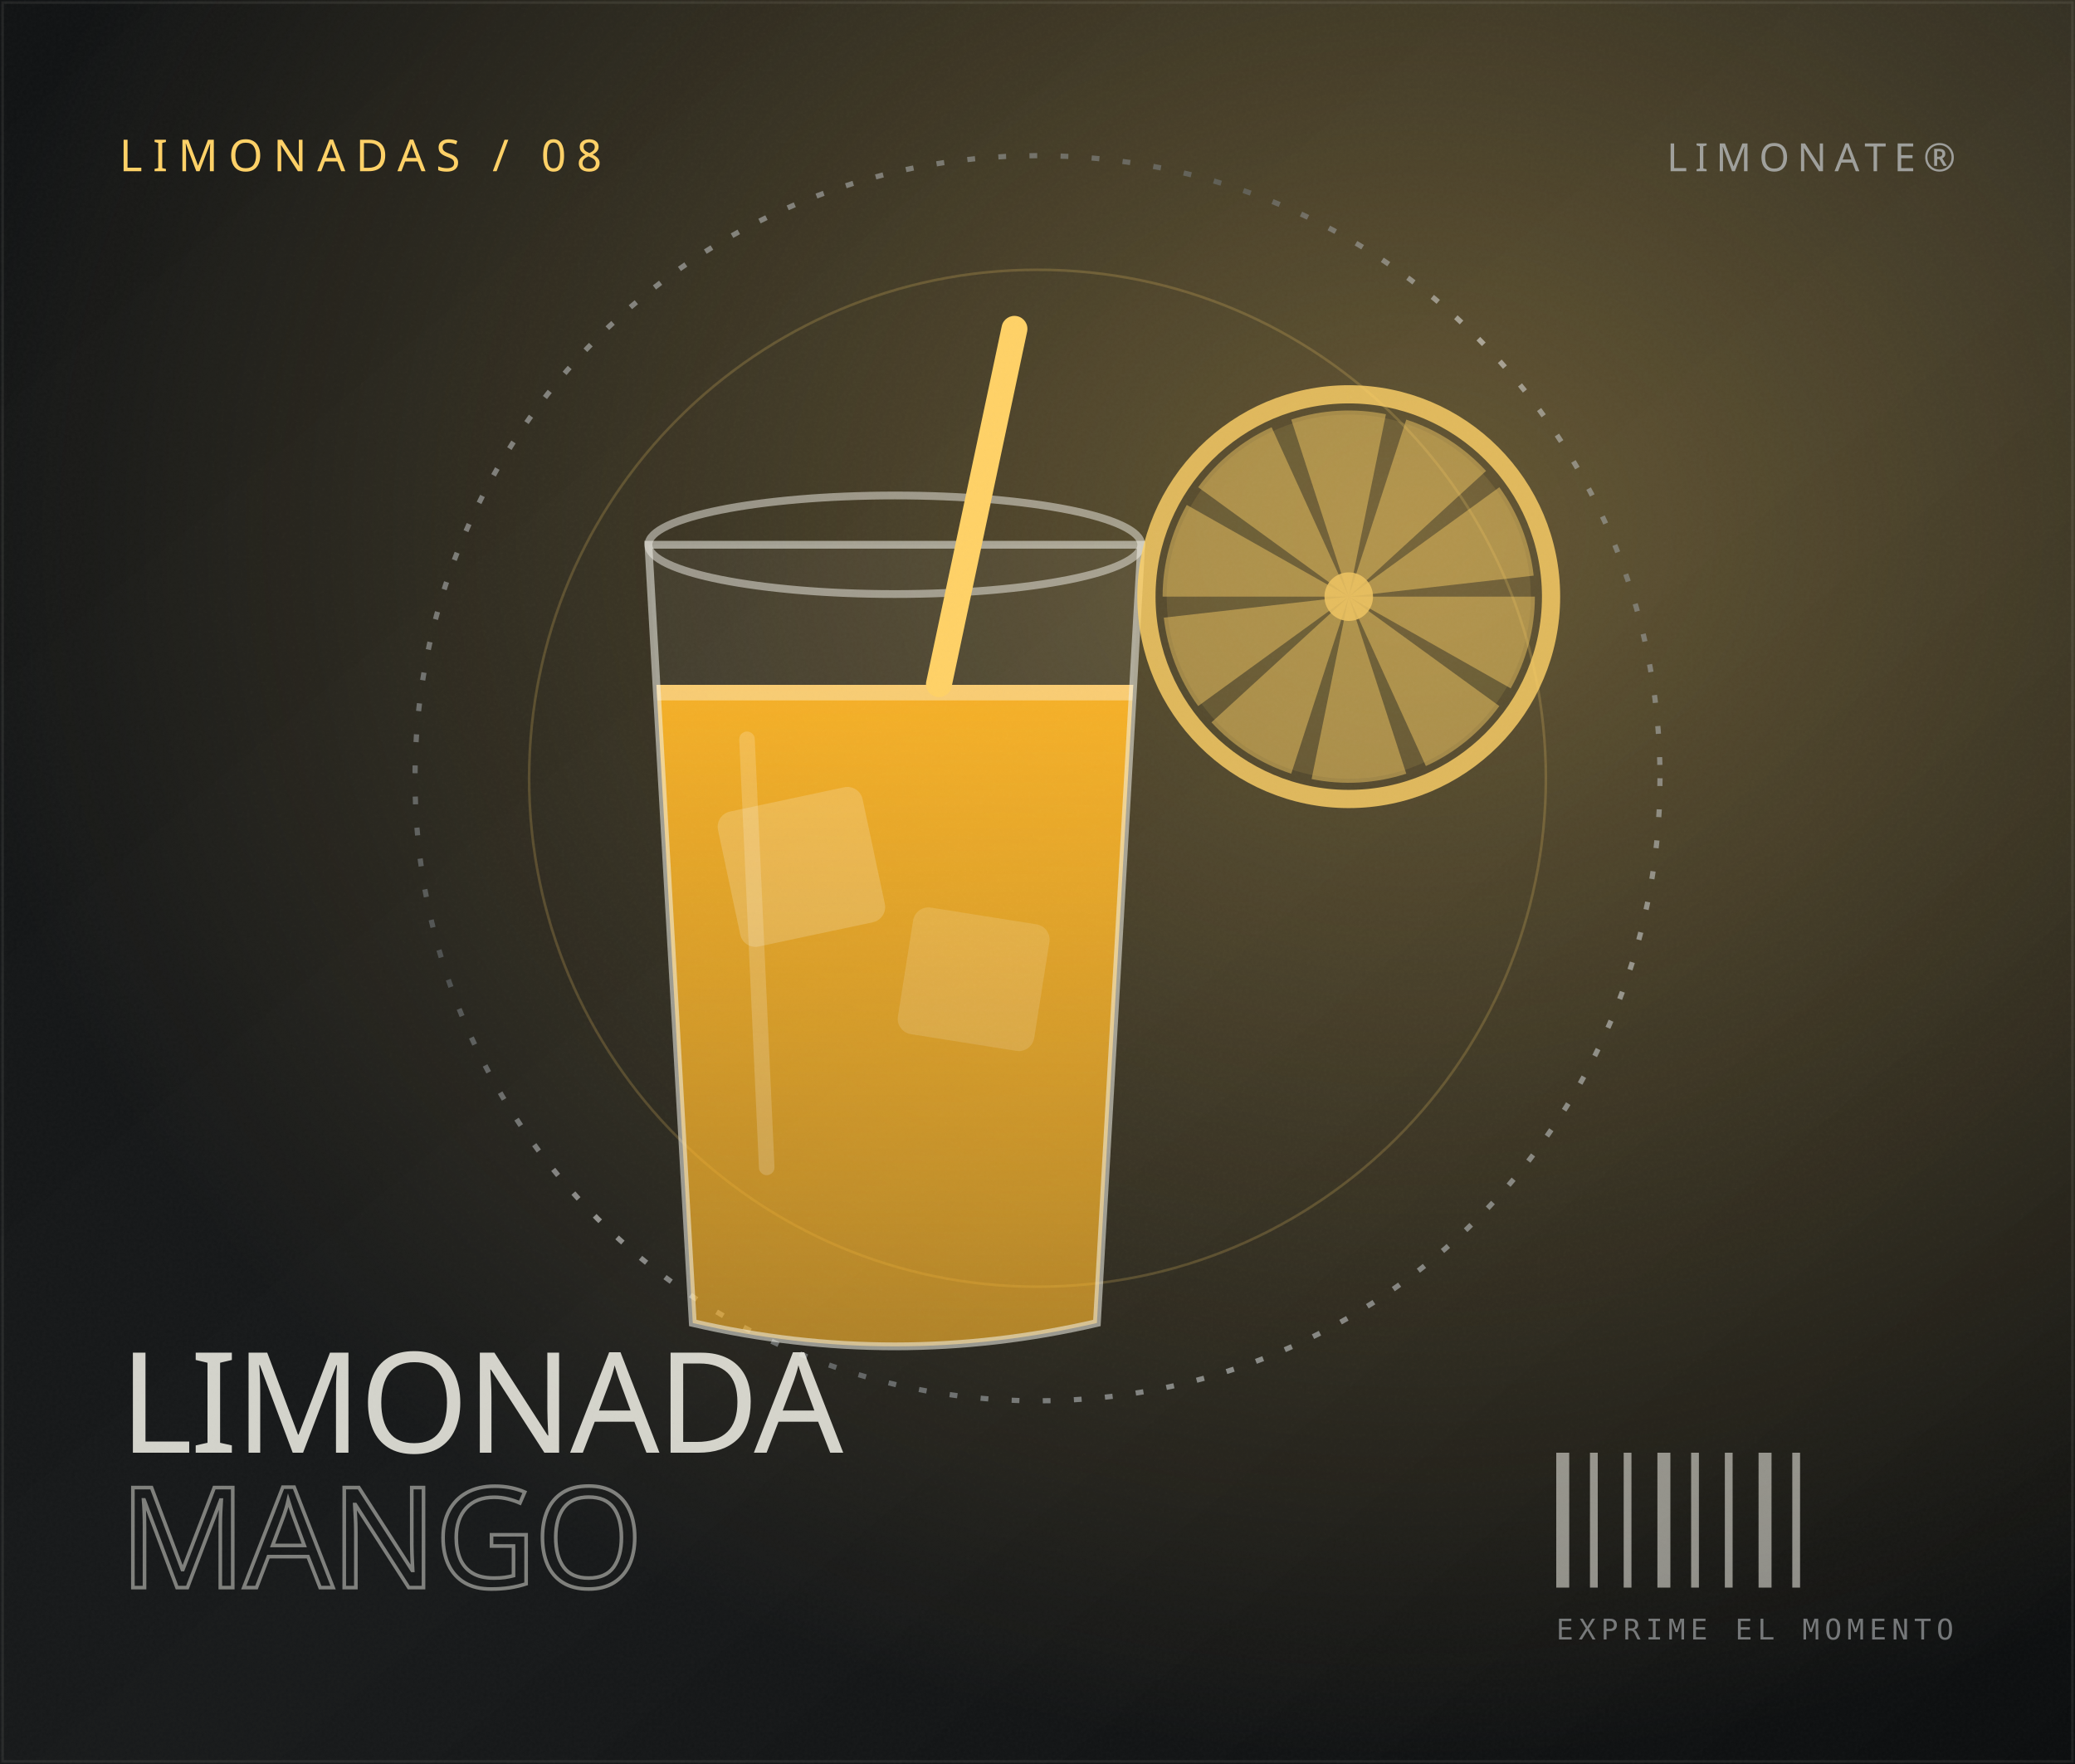
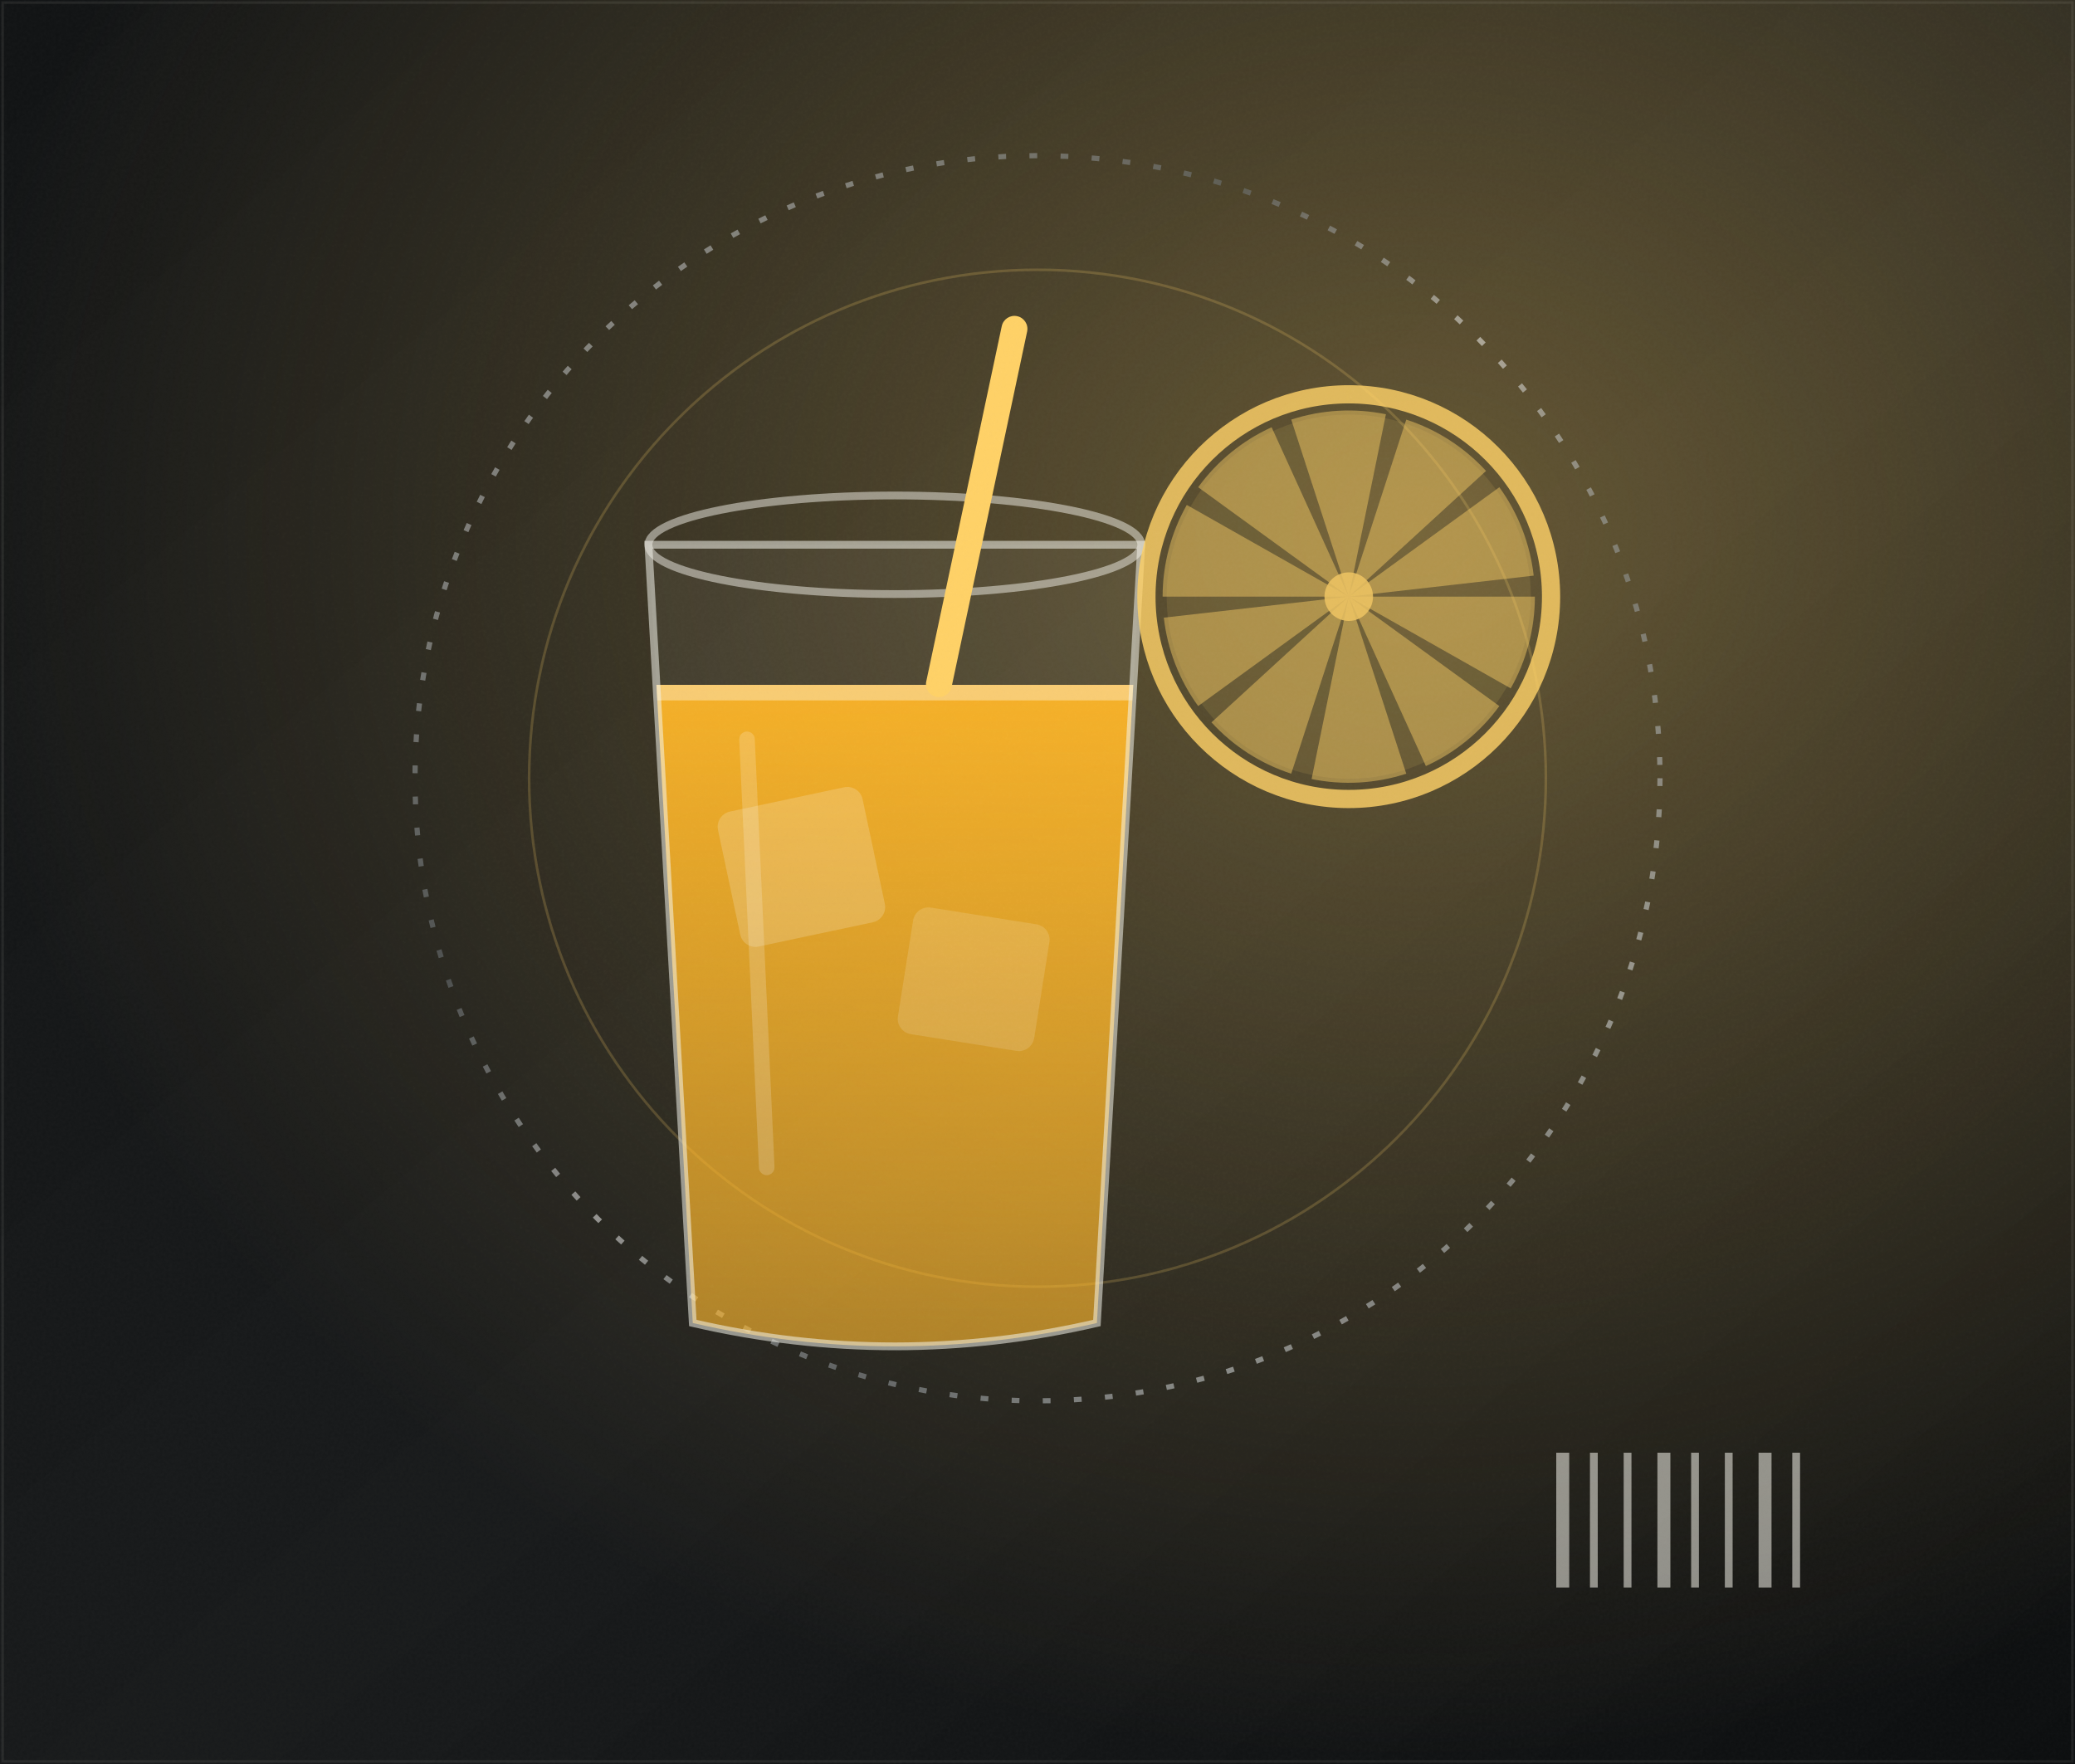
<svg xmlns="http://www.w3.org/2000/svg" viewBox="0 0 800 680" width="800" height="680" role="img" aria-label="LIMONADA MANGO">
  <defs>
    <linearGradient id="chrome" x1="0" y1="0" x2="1" y2="1">
      <stop offset="0" stop-color="#ffffff" />
      <stop offset="0.18" stop-color="#C5C9CC" />
      <stop offset="0.34" stop-color="#6F767C" />
      <stop offset="0.5" stop-color="#FFFFFF" />
      <stop offset="0.66" stop-color="#9AA1A7" />
      <stop offset="0.82" stop-color="#E9EEF1" />
      <stop offset="1" stop-color="#7D848A" />
    </linearGradient>
    <filter id="grain">
      <feTurbulence type="fractalNoise" baseFrequency="0.8" numOctaves="3" result="n" />
      <feColorMatrix in="n" type="saturate" values="0" />
      <feComponentTransfer>
        <feFuncA type="linear" slope="0.06" />
      </feComponentTransfer>
    </filter>
    <radialGradient id="glow" cx="0.68" cy="0.3" r="0.7">
      <stop offset="0" stop-color="#FFD166" stop-opacity="0.34" />
      <stop offset="1" stop-color="#FFD166" stop-opacity="0" />
    </radialGradient>
    <linearGradient id="bg" x1="0" y1="0" x2="1" y2="1">
      <stop offset="0" stop-color="#101213" />
      <stop offset="0.55" stop-color="#17191A" />
      <stop offset="1" stop-color="#0B0D0E" />
    </linearGradient>
  </defs>
  <rect width="800" height="680" fill="url(#bg)" />
  <rect width="800" height="680" fill="url(#glow)" />
  <g opacity="0.5">
    <circle cx="400" cy="300" r="240" fill="none" stroke="url(#chrome)" stroke-width="2" stroke-dasharray="3 9" />
    <circle cx="400" cy="300" r="196" fill="none" stroke="#FFD166" stroke-width="1" opacity="0.4" />
  </g>
-   <text x="46" y="66" fill="#FFD166" font-family="'Archivo Black','Arial Black',Impact,sans-serif" font-size="17" letter-spacing="4">LIMONADAS / 08</text>
-   <text x="754" y="66" text-anchor="end" fill="#C5C9CC" font-family="'Archivo Black','Arial Black',Impact,sans-serif" font-size="15" letter-spacing="3" opacity="0.7">LIMONATE®</text>
  <g>
    <defs>
      <clipPath id="clip-250-210">
        <path d="M250 210 L267.1 510 Q345 528 422.9 510 L440 210 Z" />
      </clipPath>
      <linearGradient id="liq-clip-250-210" x1="0" y1="0" x2="0" y2="1">
        <stop offset="0" stop-color="#FFB627" stop-opacity="0.95" />
        <stop offset="1" stop-color="#FFB627" stop-opacity="0.55" />
      </linearGradient>
    </defs>
    <path d="M250 210 L267.1 510 Q345 528 422.9 510 L440 210 Z" fill="#ffffff" opacity="0.05" />
    <g clip-path="url(#clip-250-210)">
      <rect x="250" y="264" width="190" height="300" fill="url(#liq-clip-250-210)" />
      <rect x="280.4" y="300" width="57" height="53.2" rx="6" fill="#ffffff" opacity="0.18" transform="rotate(-12 345 330)" />
      <rect x="348.8" y="348" width="53.2" height="49.4" rx="6" fill="#ffffff" opacity="0.14" transform="rotate(9 345 375)" />
      <rect x="250" y="264" width="190" height="6" fill="#ffffff" opacity="0.35" />
    </g>
    <path d="M250 210 L267.1 510 Q345 528 422.9 510 L440 210 Z" fill="none" stroke="#F4F3EA" stroke-opacity="0.55" stroke-width="3" />
    <ellipse cx="345" cy="210" rx="95" ry="19" fill="none" stroke="#F4F3EA" stroke-opacity="0.5" stroke-width="3" />
    <rect x="367.8" y="114" width="10" height="150" rx="5" fill="#FFD166" transform="rotate(12 345 210)" />
    <path d="M288 285 L295.6 450" stroke="#ffffff" stroke-opacity="0.18" stroke-width="6" stroke-linecap="round" />
  </g>
  <g opacity="0.9">
    <circle cx="520" cy="230" r="78" fill="none" stroke="#FFD166" stroke-width="7.02" opacity="0.9" />
    <circle cx="520" cy="230" r="70.2" fill="#FFD166" opacity="0.12" />
    <path d="M520 230 L591.76 230 A71.76 71.76 0 0 1 582.444 265.358 Z" fill="#FFD166" opacity="0.5" />
    <path d="M520 230 L578.055 272.179 A71.76 71.76 0 0 1 549.736 295.309 Z" fill="#FFD166" opacity="0.5" />
    <path d="M520 230 L542.175 298.248 A71.76 71.76 0 0 1 505.669 300.314 Z" fill="#FFD166" opacity="0.5" />
    <path d="M520 230 L497.825 298.248 A71.76 71.76 0 0 1 467.076 278.462 Z" fill="#FFD166" opacity="0.5" />
    <path d="M520 230 L461.945 272.179 A71.76 71.76 0 0 1 448.698 238.099 Z" fill="#FFD166" opacity="0.5" />
    <path d="M520 230 L448.24 230 A71.76 71.76 0 0 1 457.556 194.642 Z" fill="#FFD166" opacity="0.5" />
    <path d="M520 230 L461.945 187.821 A71.76 71.76 0 0 1 490.264 164.691 Z" fill="#FFD166" opacity="0.5" />
    <path d="M520 230 L497.825 161.752 A71.76 71.76 0 0 1 534.331 159.686 Z" fill="#FFD166" opacity="0.5" />
    <path d="M520 230 L542.175 161.752 A71.76 71.76 0 0 1 572.924 181.538 Z" fill="#FFD166" opacity="0.5" />
    <path d="M520 230 L578.055 187.821 A71.76 71.76 0 0 1 591.302 221.901 Z" fill="#FFD166" opacity="0.5" />
    <circle cx="520" cy="230" r="9.36" fill="#FFD166" opacity="0.85" />
  </g>
  <g opacity="0.85">
-     <text x="46" y="560" fill="#F4F3EA" font-family="'Archivo Black','Arial Black',Impact,sans-serif" font-size="54" letter-spacing="-1">LIMONADA</text>
-     <text x="46" y="612" fill="none" stroke="#F4F3EA" stroke-opacity="0.55" stroke-width="1.4" font-family="'Archivo Black','Arial Black',Impact,sans-serif" font-size="54" letter-spacing="-1">MANGO</text>
-   </g>
+     </g>
  <g transform="translate(600 560)" opacity="0.55">
    <rect x="0" y="0" width="5" height="52" fill="#F4F3EA" />
    <rect x="13" y="0" width="3" height="52" fill="#F4F3EA" />
    <rect x="26" y="0" width="3" height="52" fill="#F4F3EA" />
    <rect x="39" y="0" width="5" height="52" fill="#F4F3EA" />
    <rect x="52" y="0" width="3" height="52" fill="#F4F3EA" />
    <rect x="65" y="0" width="3" height="52" fill="#F4F3EA" />
    <rect x="78" y="0" width="5" height="52" fill="#F4F3EA" />
    <rect x="91" y="0" width="3" height="52" fill="#F4F3EA" />
-     <text x="0" y="72" fill="#C5C9CC" font-family="monospace" font-size="11" letter-spacing="2">EXPRIME EL MOMENTO</text>
  </g>
  <rect width="800" height="680" filter="url(#grain)" opacity="0.5" />
  <rect x="1" y="1" width="798" height="678" fill="none" stroke="#F4F3EA" stroke-opacity="0.08" />
</svg>
